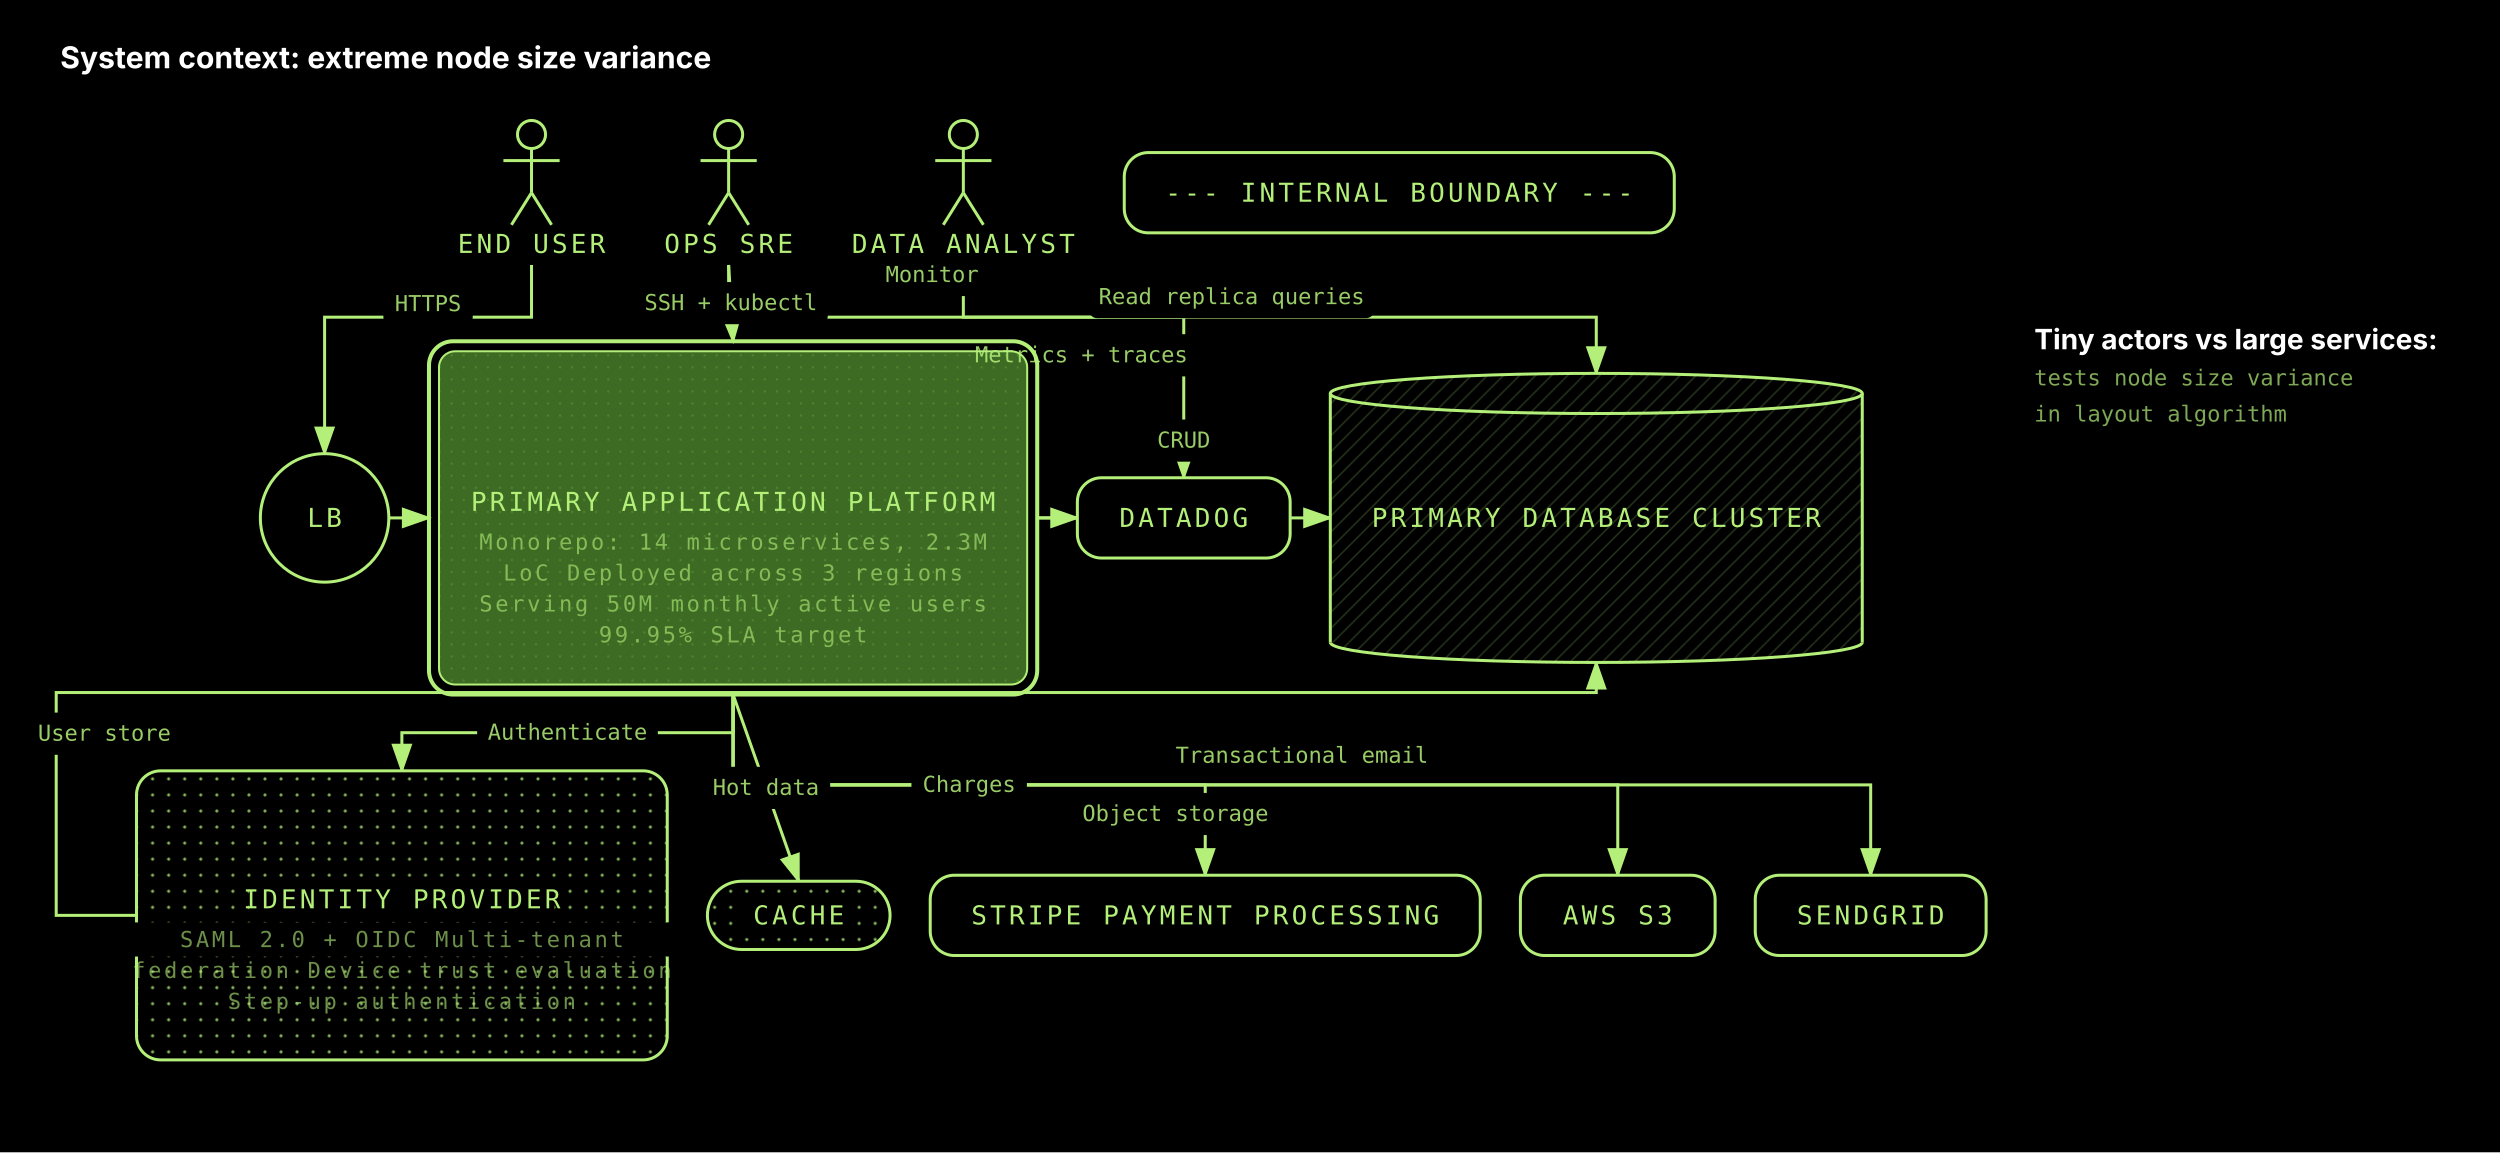
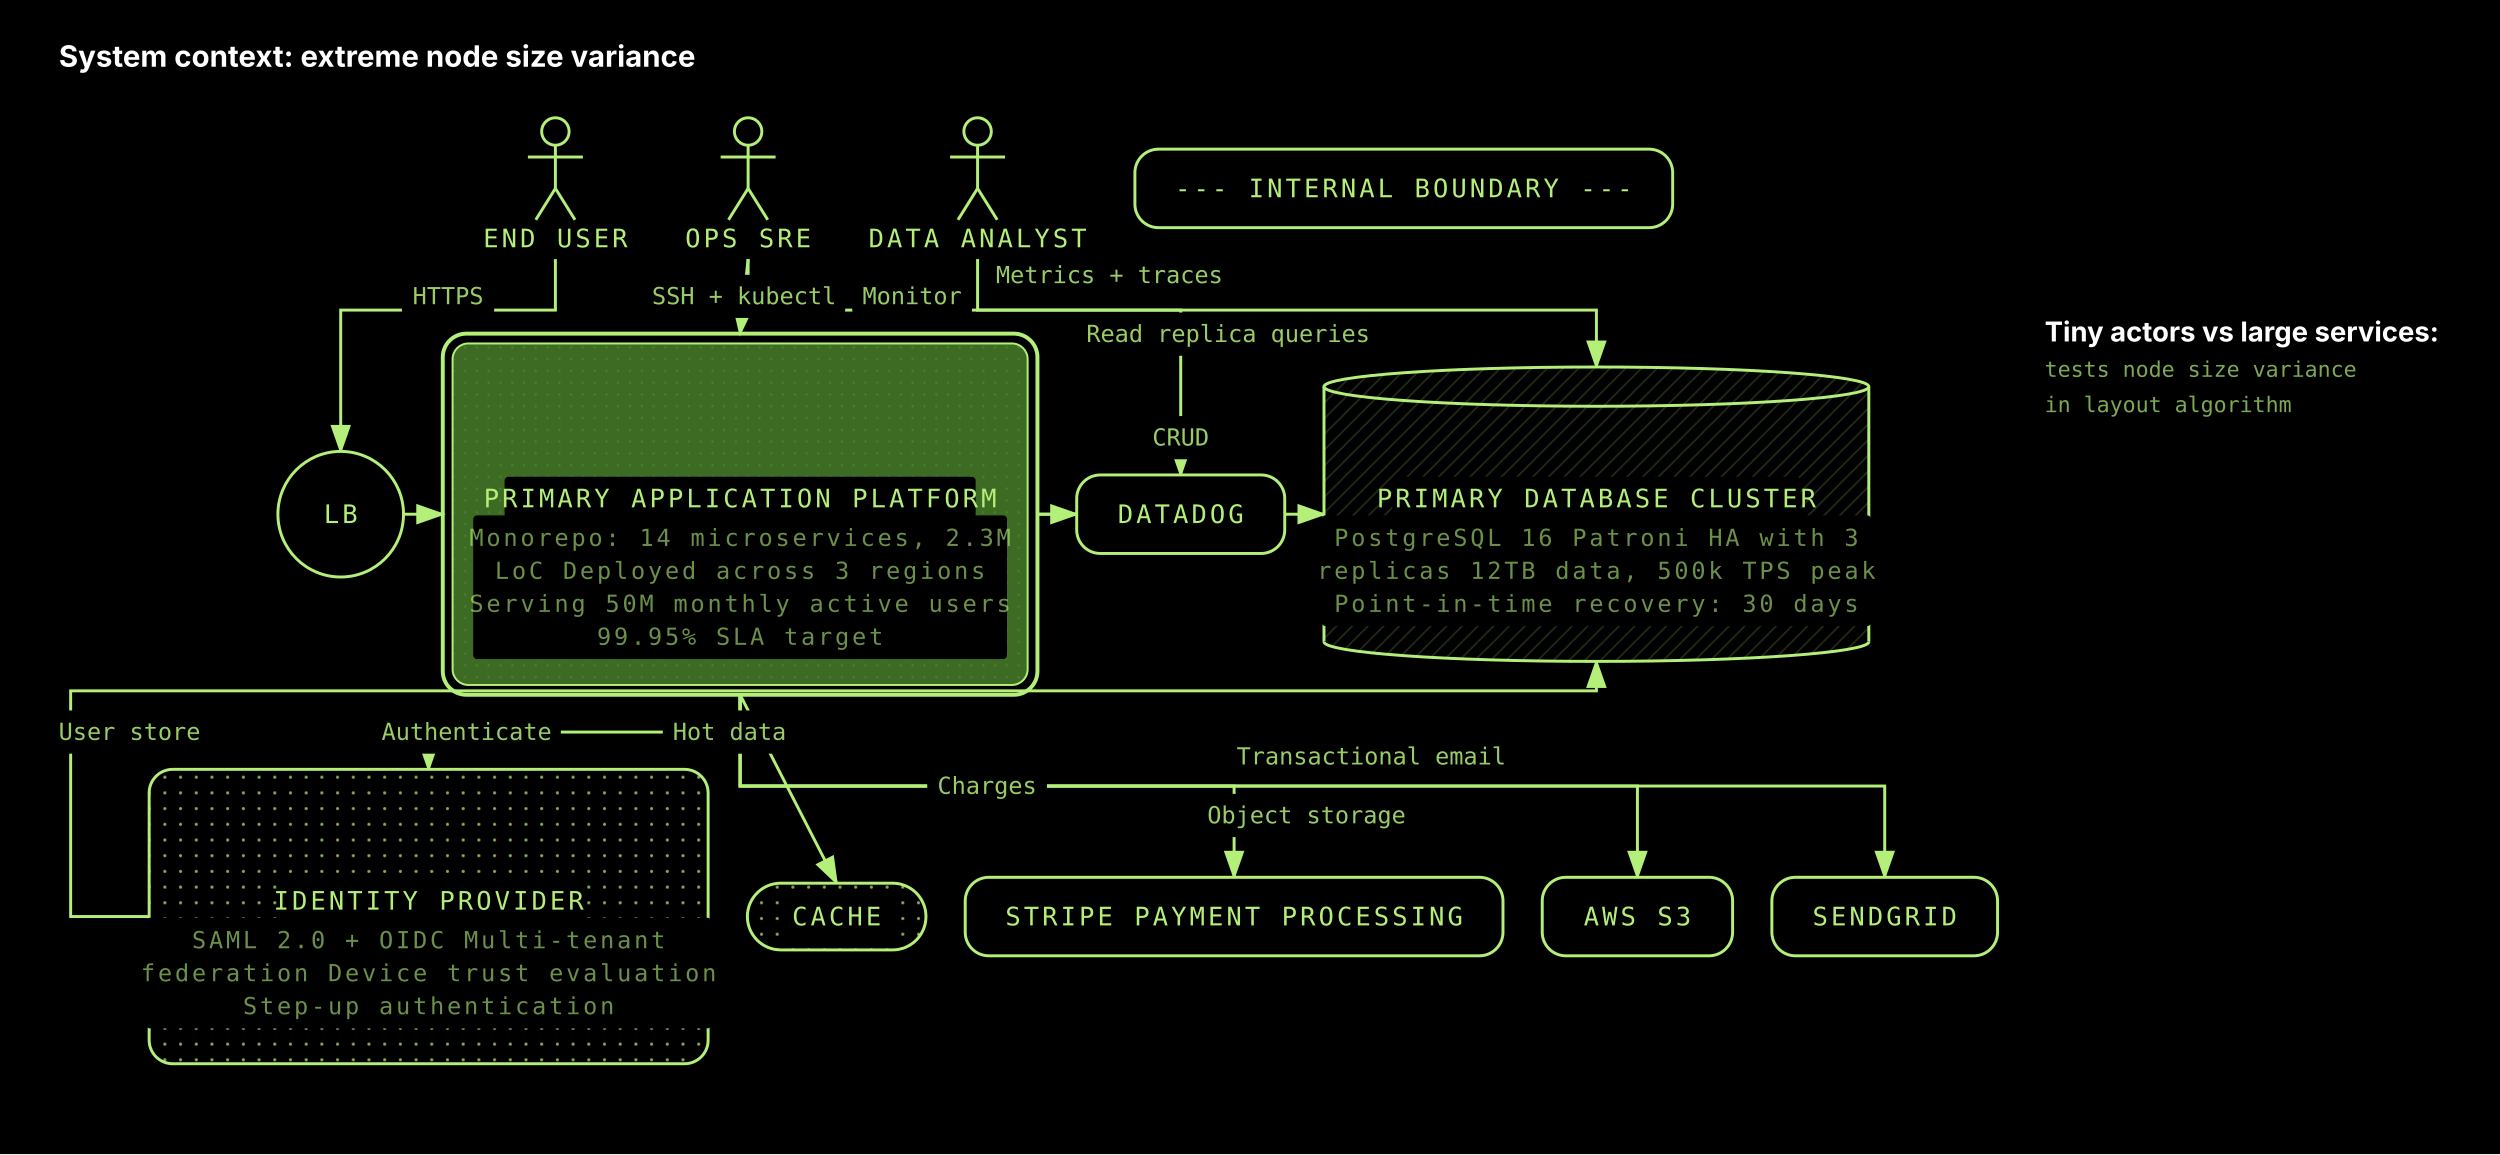
- <svg xmlns="http://www.w3.org/2000/svg" viewBox="0 0 1245.4 574" width="1245.4" height="574">
+ <svg xmlns="http://www.w3.org/2000/svg" viewBox="0 0 1273.8 588" width="1273.8" height="588">
  <defs>
    <pattern id="dotgrid" width="8" height="8" patternUnits="userSpaceOnUse">
      <rect width="8" height="8" fill="#000000" />
      <circle cx="4" cy="4" r="0.8" fill="#b4f079" opacity="0.7" />
    </pattern>
    <pattern id="crosshatch" width="8" height="8" patternUnits="userSpaceOnUse">
      <rect width="8" height="8" fill="#000000" />
      <path d="M0 8L8 0M-1 1L1 -1M7 9L9 7" stroke="#b4f079" stroke-width="0.8" opacity="0.2" />
    </pattern>
    <pattern id="hero" width="6" height="6" patternUnits="userSpaceOnUse">
      <rect width="6" height="6" fill="#3d6b23" />
      <circle cx="3" cy="3" r="0.6" fill="#5a9a35" opacity="0.5" />
    </pattern>
    <marker id="arrowhead" markerWidth="10" markerHeight="7" refX="9" refY="3.5" orient="auto" markerUnits="strokeWidth">
      <polygon points="0 0, 10 3.5, 0 7" fill="#b4f079" />
    </marker>
    <marker id="arrowhead-reverse" markerWidth="10" markerHeight="7" refX="1" refY="3.5" orient="auto" markerUnits="strokeWidth">
      <polygon points="10 0, 0 3.5, 10 7" fill="#b4f079" />
    </marker>
  </defs>
  <rect width="100%" height="100%" fill="#000000" />
  <g class="diagram">
    <text x="30" y="34" font-family="'Inter', 'Helvetica Neue', Arial, sans-serif" font-size="15" fill="#ffffff" font-weight="700">System context: extreme node size variance</text>
-     <polyline points="264.78,132 264.78,158 161.7,158 161.7,226" fill="none" stroke="#b4f079" stroke-width="1.5" marker-end="url(#arrowhead)" />
-     <line x1="193.7" y1="258" x2="213.7" y2="258" stroke="#b4f079" stroke-width="1.5" marker-end="url(#arrowhead)" />
-     <polyline points="362.98,132 362.98,158 589.7,158 589.7,238" fill="none" stroke="#b4f079" stroke-width="1.5" marker-end="url(#arrowhead)" />
-     <line x1="362.98" y1="132" x2="365.2" y2="170" stroke="#b4f079" stroke-width="1.5" marker-end="url(#arrowhead)" />
-     <polyline points="479.9,132 479.9,158 795.2,158 795.2,186" fill="none" stroke="#b4f079" stroke-width="1.5" marker-end="url(#arrowhead)" />
-     <polyline points="365.2,346 365.2,365 200.2,365 200.2,384" fill="none" stroke="#b4f079" stroke-width="1.5" marker-end="url(#arrowhead)" />
-     <line x1="365.2" y1="346" x2="397.9" y2="439" stroke="#b4f079" stroke-width="1.5" marker-end="url(#arrowhead)" />
-     <line x1="516.7" y1="258" x2="662.7" y2="258" stroke="#b4f079" stroke-width="1.5" marker-end="url(#arrowhead)" />
-     <polyline points="365.2,346 365.2,391 600.4,391 600.4,436" fill="none" stroke="#b4f079" stroke-width="1.5" marker-end="url(#arrowhead)" />
-     <polyline points="365.2,346 365.2,391 931.9,391 931.9,436" fill="none" stroke="#b4f079" stroke-width="1.5" marker-end="url(#arrowhead)" />
-     <polyline points="365.2,346 365.2,391 805.9,391 805.9,436" fill="none" stroke="#b4f079" stroke-width="1.5" marker-end="url(#arrowhead)" />
-     <line x1="516.7" y1="258" x2="536.7" y2="258" stroke="#b4f079" stroke-width="1.5" marker-end="url(#arrowhead)" />
-     <polyline points="68,456 28,456 28,345 795.2,345 795.2,330" fill="none" stroke="#b4f079" stroke-width="1.5" marker-end="url(#arrowhead)" />
-     <rect x="190.99" y="141" width="44.5" height="21" rx="4" fill="#000000" />
-     <rect x="435.59" y="126.5" width="57.5" height="21" rx="4" fill="#000000" />
-     <rect x="315.84" y="140.5" width="96.5" height="21" rx="4" fill="#000000" />
-     <rect x="542.55" y="137.5" width="142" height="21" rx="4" fill="#000000" />
-     <rect x="237.7" y="354.5" width="90" height="21" rx="4" fill="#000000" />
-     <rect x="349.55" y="382" width="64" height="21" rx="4" fill="#000000" />
-     <rect x="570.7" y="209" width="38" height="21" rx="4" fill="#000000" />
-     <rect x="454.05" y="380.5" width="57.5" height="21" rx="4" fill="#000000" />
-     <rect x="580.8" y="366" width="135.5" height="21" rx="4" fill="#000000" />
-     <rect x="534.05" y="395" width="103" height="21" rx="4" fill="#000000" />
-     <rect x="480.7" y="166.5" width="116" height="21" rx="4" fill="#000000" />
-     <rect x="13.5" y="355" width="77" height="21" rx="4" fill="#000000" />
-     <circle cx="264.78" cy="67" r="7" fill="none" stroke="#b4f079" stroke-width="1.5" />
-     <line x1="264.78" y1="74" x2="264.78" y2="96" stroke="#b4f079" stroke-width="1.5" />
-     <line x1="250.78" y1="80" x2="278.78" y2="80" stroke="#b4f079" stroke-width="1.5" />
-     <line x1="264.78" y1="96" x2="254.78" y2="112" stroke="#b4f079" stroke-width="1.5" />
-     <line x1="264.78" y1="96" x2="274.78" y2="112" stroke="#b4f079" stroke-width="1.5" />
-     <text x="264.78" y="126" font-family="'JetBrains Mono', 'Fira Code', 'SF Mono', 'Cascadia Code', monospace" font-size="13" fill="#b4f079" text-anchor="middle" letter-spacing="0.12em">END USER</text>
-     <circle cx="362.98" cy="67" r="7" fill="none" stroke="#b4f079" stroke-width="1.5" />
-     <line x1="362.98" y1="74" x2="362.98" y2="96" stroke="#b4f079" stroke-width="1.5" />
-     <line x1="348.98" y1="80" x2="376.98" y2="80" stroke="#b4f079" stroke-width="1.5" />
-     <line x1="362.98" y1="96" x2="352.98" y2="112" stroke="#b4f079" stroke-width="1.5" />
-     <line x1="362.98" y1="96" x2="372.98" y2="112" stroke="#b4f079" stroke-width="1.5" />
-     <text x="362.98" y="126" font-family="'JetBrains Mono', 'Fira Code', 'SF Mono', 'Cascadia Code', monospace" font-size="13" fill="#b4f079" text-anchor="middle" letter-spacing="0.12em">OPS SRE</text>
-     <circle cx="479.9" cy="67" r="7" fill="none" stroke="#b4f079" stroke-width="1.5" />
-     <line x1="479.9" y1="74" x2="479.9" y2="96" stroke="#b4f079" stroke-width="1.5" />
-     <line x1="465.9" y1="80" x2="493.9" y2="80" stroke="#b4f079" stroke-width="1.5" />
-     <line x1="479.9" y1="96" x2="469.9" y2="112" stroke="#b4f079" stroke-width="1.5" />
-     <line x1="479.9" y1="96" x2="489.9" y2="112" stroke="#b4f079" stroke-width="1.5" />
-     <text x="479.9" y="126" font-family="'JetBrains Mono', 'Fira Code', 'SF Mono', 'Cascadia Code', monospace" font-size="13" fill="#b4f079" text-anchor="middle" letter-spacing="0.12em">DATA ANALYST</text>
-     <rect x="213.7" y="170" width="303" height="176" rx="12" fill="none" stroke="#b4f079" stroke-width="2" />
-     <rect x="218.7" y="175" width="293" height="166" rx="8" fill="url(#hero)" stroke="#b4f079" stroke-width="1" />
-     <text x="365.2" y="250" font-family="'JetBrains Mono', 'Fira Code', 'SF Mono', 'Cascadia Code', monospace" font-size="13" fill="#b4f079" text-anchor="middle" dominant-baseline="central" letter-spacing="0.12em">PRIMARY APPLICATION PLATFORM</text>
-     <text x="365.2" y="270" font-family="'JetBrains Mono', 'Fira Code', 'SF Mono', 'Cascadia Code', monospace" font-size="11" fill="#b4f079" opacity="0.6" text-anchor="middle" dominant-baseline="central" letter-spacing="0.12em">Monorepo: 14 microservices, 2.3M</text>
-     <text x="365.2" y="285.4" font-family="'JetBrains Mono', 'Fira Code', 'SF Mono', 'Cascadia Code', monospace" font-size="11" fill="#b4f079" opacity="0.6" text-anchor="middle" dominant-baseline="central" letter-spacing="0.12em">LoC Deployed across 3 regions</text>
-     <text x="365.2" y="300.8" font-family="'JetBrains Mono', 'Fira Code', 'SF Mono', 'Cascadia Code', monospace" font-size="11" fill="#b4f079" opacity="0.6" text-anchor="middle" dominant-baseline="central" letter-spacing="0.12em">Serving 50M monthly active users</text>
-     <text x="365.2" y="316.2" font-family="'JetBrains Mono', 'Fira Code', 'SF Mono', 'Cascadia Code', monospace" font-size="11" fill="#b4f079" opacity="0.6" text-anchor="middle" dominant-baseline="central" letter-spacing="0.12em">99.95% SLA target</text>
-     <circle cx="161.7" cy="258" r="32" fill="#000000" stroke="#b4f079" stroke-width="1.5" />
-     <text x="161.7" y="258" font-family="'JetBrains Mono', 'Fira Code', 'SF Mono', 'Cascadia Code', monospace" font-size="13" fill="#b4f079" text-anchor="middle" dominant-baseline="central" letter-spacing="0.12em">LB</text>
-     <rect x="560.06" y="76" width="274" height="40" rx="12" fill="#000000" stroke="#b4f079" stroke-width="1.5" />
-     <text x="697.06" y="96" font-family="'JetBrains Mono', 'Fira Code', 'SF Mono', 'Cascadia Code', monospace" font-size="13" fill="#b4f079" text-anchor="middle" dominant-baseline="central" letter-spacing="0.12em">--- INTERNAL BOUNDARY ---</text>
-     <rect x="68" y="384" width="264.4" height="144" rx="12" fill="url(#dotgrid)" stroke="#b4f079" stroke-width="1.5" />
-     <rect x="124.2" y="436.9" width="152" height="22.2" fill="#000000" rx="2" />
-     <text x="200.2" y="448" font-family="'JetBrains Mono', 'Fira Code', 'SF Mono', 'Cascadia Code', monospace" font-size="13" fill="#b4f079" text-anchor="middle" dominant-baseline="central" letter-spacing="0.12em">IDENTITY PROVIDER</text>
-     <rect x="-151.8" y="459.5" width="704" height="17" fill="#000000" rx="2" />
-     <text x="200.2" y="468" font-family="'JetBrains Mono', 'Fira Code', 'SF Mono', 'Cascadia Code', monospace" font-size="11" fill="#b4f079" opacity="0.6" text-anchor="middle" dominant-baseline="central" letter-spacing="0.12em">SAML 2.0 + OIDC Multi-tenant</text>
-     <text x="200.2" y="483.4" font-family="'JetBrains Mono', 'Fira Code', 'SF Mono', 'Cascadia Code', monospace" font-size="11" fill="#b4f079" opacity="0.6" text-anchor="middle" dominant-baseline="central" letter-spacing="0.12em">federation Device trust evaluation</text>
-     <text x="200.2" y="498.8" font-family="'JetBrains Mono', 'Fira Code', 'SF Mono', 'Cascadia Code', monospace" font-size="11" fill="#b4f079" opacity="0.6" text-anchor="middle" dominant-baseline="central" letter-spacing="0.12em">Step-up authentication</text>
-     <rect x="352.4" y="439" width="91" height="34" rx="17" fill="url(#dotgrid)" stroke="#b4f079" stroke-width="1.5" />
-     <rect x="369.9" y="444.9" width="56" height="22.2" fill="#000000" rx="2" />
-     <text x="397.9" y="456" font-family="'JetBrains Mono', 'Fira Code', 'SF Mono', 'Cascadia Code', monospace" font-size="13" fill="#b4f079" text-anchor="middle" dominant-baseline="central" letter-spacing="0.12em">CACHE</text>
-     <rect x="662.7" y="196" width="265" height="124" fill="url(#crosshatch)" stroke="none" />
-     <line x1="662.7" y1="196" x2="662.7" y2="320" stroke="#b4f079" stroke-width="1.5" />
-     <line x1="927.7" y1="196" x2="927.7" y2="320" stroke="#b4f079" stroke-width="1.5" />
-     <ellipse cx="795.2" cy="196" rx="132.5" ry="10" fill="url(#crosshatch)" stroke="#b4f079" stroke-width="1.5" />
-     <path d="M662.7,320 A132.5,10 0 0,0 927.7,320" fill="url(#crosshatch)" stroke="#b4f079" stroke-width="1.5" />
-     <text x="795.2" y="258" font-family="'JetBrains Mono', 'Fira Code', 'SF Mono', 'Cascadia Code', monospace" font-size="13" fill="#b4f079" text-anchor="middle" dominant-baseline="central" letter-spacing="0.12em">PRIMARY DATABASE CLUSTER</text>
-     <rect x="463.4" y="436" width="274" height="40" rx="12" fill="#000000" stroke="#b4f079" stroke-width="1.5" />
-     <text x="600.4" y="456" font-family="'JetBrains Mono', 'Fira Code', 'SF Mono', 'Cascadia Code', monospace" font-size="13" fill="#b4f079" text-anchor="middle" dominant-baseline="central" letter-spacing="0.12em">STRIPE PAYMENT PROCESSING</text>
-     <rect x="536.7" y="238" width="106" height="40" rx="12" fill="#000000" stroke="#b4f079" stroke-width="1.5" />
-     <text x="589.7" y="258" font-family="'JetBrains Mono', 'Fira Code', 'SF Mono', 'Cascadia Code', monospace" font-size="13" fill="#b4f079" text-anchor="middle" dominant-baseline="central" letter-spacing="0.12em">DATADOG</text>
-     <rect x="757.4" y="436" width="97" height="40" rx="12" fill="#000000" stroke="#b4f079" stroke-width="1.5" />
-     <text x="805.9" y="456" font-family="'JetBrains Mono', 'Fira Code', 'SF Mono', 'Cascadia Code', monospace" font-size="13" fill="#b4f079" text-anchor="middle" dominant-baseline="central" letter-spacing="0.12em">AWS S3</text>
-     <rect x="874.4" y="436" width="115" height="40" rx="12" fill="#000000" stroke="#b4f079" stroke-width="1.5" />
-     <text x="931.9" y="456" font-family="'JetBrains Mono', 'Fira Code', 'SF Mono', 'Cascadia Code', monospace" font-size="13" fill="#b4f079" text-anchor="middle" dominant-baseline="central" letter-spacing="0.12em">SENDGRID</text>
-     <text x="213.24" y="155" font-family="'JetBrains Mono', 'Fira Code', 'SF Mono', 'Cascadia Code', monospace" font-size="11" fill="#b4f079" opacity="0.85" text-anchor="middle">HTTPS</text>
-     <text x="464.34" y="140.5" font-family="'JetBrains Mono', 'Fira Code', 'SF Mono', 'Cascadia Code', monospace" font-size="11" fill="#b4f079" opacity="0.85" text-anchor="middle">Monitor</text>
-     <text x="364.09" y="154.5" font-family="'JetBrains Mono', 'Fira Code', 'SF Mono', 'Cascadia Code', monospace" font-size="11" fill="#b4f079" opacity="0.85" text-anchor="middle">SSH + kubectl</text>
-     <text x="613.55" y="151.5" font-family="'JetBrains Mono', 'Fira Code', 'SF Mono', 'Cascadia Code', monospace" font-size="11" fill="#b4f079" opacity="0.85" text-anchor="middle">Read replica queries</text>
-     <text x="282.7" y="368.5" font-family="'JetBrains Mono', 'Fira Code', 'SF Mono', 'Cascadia Code', monospace" font-size="11" fill="#b4f079" opacity="0.85" text-anchor="middle">Authenticate</text>
-     <text x="381.55" y="396" font-family="'JetBrains Mono', 'Fira Code', 'SF Mono', 'Cascadia Code', monospace" font-size="11" fill="#b4f079" opacity="0.85" text-anchor="middle">Hot data</text>
-     <text x="589.7" y="223" font-family="'JetBrains Mono', 'Fira Code', 'SF Mono', 'Cascadia Code', monospace" font-size="11" fill="#b4f079" opacity="0.85" text-anchor="middle">CRUD</text>
-     <text x="482.8" y="394.5" font-family="'JetBrains Mono', 'Fira Code', 'SF Mono', 'Cascadia Code', monospace" font-size="11" fill="#b4f079" opacity="0.85" text-anchor="middle">Charges</text>
-     <text x="648.55" y="380" font-family="'JetBrains Mono', 'Fira Code', 'SF Mono', 'Cascadia Code', monospace" font-size="11" fill="#b4f079" opacity="0.85" text-anchor="middle">Transactional email</text>
-     <text x="585.55" y="409" font-family="'JetBrains Mono', 'Fira Code', 'SF Mono', 'Cascadia Code', monospace" font-size="11" fill="#b4f079" opacity="0.85" text-anchor="middle">Object storage</text>
-     <text x="538.7" y="180.5" font-family="'JetBrains Mono', 'Fira Code', 'SF Mono', 'Cascadia Code', monospace" font-size="11" fill="#b4f079" opacity="0.85" text-anchor="middle">Metrics + traces</text>
-     <text x="52" y="369" font-family="'JetBrains Mono', 'Fira Code', 'SF Mono', 'Cascadia Code', monospace" font-size="11" fill="#b4f079" opacity="0.85" text-anchor="middle">User store</text>
-     <text x="1013.4" y="174" font-family="'Inter', 'Helvetica Neue', Arial, sans-serif" font-size="14" fill="#ffffff" font-weight="700">Tiny actors vs large services:</text>
-     <text x="1013.4" y="192" font-family="'JetBrains Mono', 'Fira Code', 'SF Mono', 'Cascadia Code', monospace" font-size="11" fill="#b4f079" opacity="0.7">tests node size variance</text>
-     <text x="1013.4" y="210" font-family="'JetBrains Mono', 'Fira Code', 'SF Mono', 'Cascadia Code', monospace" font-size="11" fill="#b4f079" opacity="0.7">in layout algorithm</text>
+     <polyline points="282.98,132 282.98,158 173.6,158 173.6,230" fill="none" stroke="#b4f079" stroke-width="1.5" marker-end="url(#arrowhead)" />
+     <line x1="205.6" y1="262" x2="225.6" y2="262" stroke="#b4f079" stroke-width="1.5" marker-end="url(#arrowhead)" />
+     <polyline points="381.18,132 381.18,158 601.6,158 601.6,242" fill="none" stroke="#b4f079" stroke-width="1.5" marker-end="url(#arrowhead)" />
+     <line x1="381.18" y1="132" x2="377.1" y2="170" stroke="#b4f079" stroke-width="1.5" marker-end="url(#arrowhead)" />
+     <polyline points="498.1,132 498.1,158 813.4,158 813.4,187" fill="none" stroke="#b4f079" stroke-width="1.5" marker-end="url(#arrowhead)" />
+     <polyline points="377.1,354 377.1,373 218.4,373 218.4,392" fill="none" stroke="#b4f079" stroke-width="1.5" marker-end="url(#arrowhead)" />
+     <line x1="377.1" y1="354" x2="426.3" y2="450" stroke="#b4f079" stroke-width="1.5" marker-end="url(#arrowhead)" />
+     <line x1="528.6" y1="262" x2="674.6" y2="262" stroke="#b4f079" stroke-width="1.5" marker-end="url(#arrowhead)" />
+     <polyline points="377.1,354 377.1,400.5 628.8,400.5 628.8,447" fill="none" stroke="#b4f079" stroke-width="1.5" marker-end="url(#arrowhead)" />
+     <polyline points="377.1,354 377.1,400.5 960.3,400.5 960.3,447" fill="none" stroke="#b4f079" stroke-width="1.5" marker-end="url(#arrowhead)" />
+     <polyline points="377.1,354 377.1,400.5 834.3,400.5 834.3,447" fill="none" stroke="#b4f079" stroke-width="1.5" marker-end="url(#arrowhead)" />
+     <line x1="528.6" y1="262" x2="548.6" y2="262" stroke="#b4f079" stroke-width="1.5" marker-end="url(#arrowhead)" />
+     <polyline points="76,467 36,467 36,352 813.4,352 813.4,337" fill="none" stroke="#b4f079" stroke-width="1.5" marker-end="url(#arrowhead)" />
+     <rect x="204.79" y="140" width="47" height="22" rx="4" fill="#000000" />
+     <rect x="434.245" y="140" width="61" height="22" rx="4" fill="#000000" />
+     <rect x="327.64" y="140" width="103" height="22" rx="4" fill="#000000" />
+     <rect x="549.75" y="159.25" width="152" height="22" rx="4" fill="#000000" />
+     <rect x="189.75" y="362" width="96" height="22" rx="4" fill="#000000" />
+     <rect x="337.7" y="362" width="68" height="22" rx="4" fill="#000000" />
+     <rect x="581.6" y="212" width="40" height="22" rx="4" fill="#000000" />
+     <rect x="472.45" y="389.5" width="61" height="22" rx="4" fill="#000000" />
+     <rect x="626.2" y="374.5" width="145" height="22" rx="4" fill="#000000" />
+     <rect x="610.7" y="404.5" width="110" height="22" rx="4" fill="#000000" />
+     <rect x="503.245" y="129.25" width="124" height="22" rx="4" fill="#000000" />
+     <rect x="25" y="362" width="82" height="22" rx="4" fill="#000000" />
+     <circle cx="282.98" cy="67" r="7" fill="none" stroke="#b4f079" stroke-width="1.5" />
+     <line x1="282.98" y1="74" x2="282.98" y2="96" stroke="#b4f079" stroke-width="1.5" />
+     <line x1="268.98" y1="80" x2="296.98" y2="80" stroke="#b4f079" stroke-width="1.5" />
+     <line x1="282.98" y1="96" x2="272.98" y2="112" stroke="#b4f079" stroke-width="1.5" />
+     <line x1="282.98" y1="96" x2="292.98" y2="112" stroke="#b4f079" stroke-width="1.5" />
+     <text x="282.98" y="126" font-family="'JetBrains Mono', 'Fira Code', 'SF Mono', 'Cascadia Code', monospace" font-size="13" fill="#b4f079" text-anchor="middle" letter-spacing="0.12em">END USER</text>
+     <circle cx="381.18" cy="67" r="7" fill="none" stroke="#b4f079" stroke-width="1.5" />
+     <line x1="381.18" y1="74" x2="381.18" y2="96" stroke="#b4f079" stroke-width="1.5" />
+     <line x1="367.18" y1="80" x2="395.18" y2="80" stroke="#b4f079" stroke-width="1.5" />
+     <line x1="381.18" y1="96" x2="371.18" y2="112" stroke="#b4f079" stroke-width="1.5" />
+     <line x1="381.18" y1="96" x2="391.18" y2="112" stroke="#b4f079" stroke-width="1.5" />
+     <text x="381.18" y="126" font-family="'JetBrains Mono', 'Fira Code', 'SF Mono', 'Cascadia Code', monospace" font-size="13" fill="#b4f079" text-anchor="middle" letter-spacing="0.12em">OPS SRE</text>
+     <circle cx="498.1" cy="67" r="7" fill="none" stroke="#b4f079" stroke-width="1.5" />
+     <line x1="498.1" y1="74" x2="498.1" y2="96" stroke="#b4f079" stroke-width="1.5" />
+     <line x1="484.1" y1="80" x2="512.1" y2="80" stroke="#b4f079" stroke-width="1.5" />
+     <line x1="498.1" y1="96" x2="488.1" y2="112" stroke="#b4f079" stroke-width="1.5" />
+     <line x1="498.1" y1="96" x2="508.1" y2="112" stroke="#b4f079" stroke-width="1.5" />
+     <text x="498.1" y="126" font-family="'JetBrains Mono', 'Fira Code', 'SF Mono', 'Cascadia Code', monospace" font-size="13" fill="#b4f079" text-anchor="middle" letter-spacing="0.12em">DATA ANALYST</text>
+     <rect x="225.6" y="170" width="303" height="184" rx="12" fill="none" stroke="#b4f079" stroke-width="2" />
+     <rect x="230.6" y="175" width="293" height="174" rx="8" fill="url(#hero)" stroke="#b4f079" stroke-width="1" />
+     <rect x="257.1" y="242.9" width="240" height="22.2" fill="#000000" rx="2" />
+     <text x="377.1" y="254" font-family="'JetBrains Mono', 'Fira Code', 'SF Mono', 'Cascadia Code', monospace" font-size="13" fill="#b4f079" text-anchor="middle" dominant-baseline="central" letter-spacing="0.12em">PRIMARY APPLICATION PLATFORM</text>
+     <rect x="241.1" y="262.6" width="272" height="73.2" fill="#000000" rx="2" />
+     <text x="377.1" y="274" font-family="'JetBrains Mono', 'Fira Code', 'SF Mono', 'Cascadia Code', monospace" font-size="12" fill="#b4f079" opacity="0.6" text-anchor="middle" dominant-baseline="central" letter-spacing="0.12em">Monorepo: 14 microservices, 2.3M</text>
+     <text x="377.1" y="290.8" font-family="'JetBrains Mono', 'Fira Code', 'SF Mono', 'Cascadia Code', monospace" font-size="12" fill="#b4f079" opacity="0.6" text-anchor="middle" dominant-baseline="central" letter-spacing="0.12em">LoC Deployed across 3 regions</text>
+     <text x="377.1" y="307.6" font-family="'JetBrains Mono', 'Fira Code', 'SF Mono', 'Cascadia Code', monospace" font-size="12" fill="#b4f079" opacity="0.6" text-anchor="middle" dominant-baseline="central" letter-spacing="0.12em">Serving 50M monthly active users</text>
+     <text x="377.1" y="324.4" font-family="'JetBrains Mono', 'Fira Code', 'SF Mono', 'Cascadia Code', monospace" font-size="12" fill="#b4f079" opacity="0.6" text-anchor="middle" dominant-baseline="central" letter-spacing="0.12em">99.95% SLA target</text>
+     <circle cx="173.6" cy="262" r="32" fill="#000000" stroke="#b4f079" stroke-width="1.5" />
+     <text x="173.6" y="262" font-family="'JetBrains Mono', 'Fira Code', 'SF Mono', 'Cascadia Code', monospace" font-size="13" fill="#b4f079" text-anchor="middle" dominant-baseline="central" letter-spacing="0.12em">LB</text>
+     <rect x="578.26" y="76" width="274" height="40" rx="12" fill="#000000" stroke="#b4f079" stroke-width="1.5" />
+     <text x="715.26" y="96" font-family="'JetBrains Mono', 'Fira Code', 'SF Mono', 'Cascadia Code', monospace" font-size="13" fill="#b4f079" text-anchor="middle" dominant-baseline="central" letter-spacing="0.12em">--- INTERNAL BOUNDARY ---</text>
+     <rect x="76" y="392" width="284.8" height="150" rx="12" fill="url(#dotgrid)" stroke="#b4f079" stroke-width="1.5" />
+     <rect x="142.4" y="447.9" width="152" height="22.2" fill="#000000" rx="2" />
+     <text x="218.4" y="459" font-family="'JetBrains Mono', 'Fira Code', 'SF Mono', 'Cascadia Code', monospace" font-size="13" fill="#b4f079" text-anchor="middle" dominant-baseline="central" letter-spacing="0.12em">IDENTITY PROVIDER</text>
+     <rect x="74.4" y="467.6" width="288" height="56.4" fill="#000000" rx="2" />
+     <text x="218.4" y="479" font-family="'JetBrains Mono', 'Fira Code', 'SF Mono', 'Cascadia Code', monospace" font-size="12" fill="#b4f079" opacity="0.6" text-anchor="middle" dominant-baseline="central" letter-spacing="0.12em">SAML 2.0 + OIDC Multi-tenant</text>
+     <text x="218.4" y="495.8" font-family="'JetBrains Mono', 'Fira Code', 'SF Mono', 'Cascadia Code', monospace" font-size="12" fill="#b4f079" opacity="0.6" text-anchor="middle" dominant-baseline="central" letter-spacing="0.12em">federation Device trust evaluation</text>
+     <text x="218.4" y="512.6" font-family="'JetBrains Mono', 'Fira Code', 'SF Mono', 'Cascadia Code', monospace" font-size="12" fill="#b4f079" opacity="0.6" text-anchor="middle" dominant-baseline="central" letter-spacing="0.12em">Step-up authentication</text>
+     <rect x="380.8" y="450" width="91" height="34" rx="17" fill="url(#dotgrid)" stroke="#b4f079" stroke-width="1.5" />
+     <rect x="398.3" y="455.9" width="56" height="22.2" fill="#000000" rx="2" />
+     <text x="426.3" y="467" font-family="'JetBrains Mono', 'Fira Code', 'SF Mono', 'Cascadia Code', monospace" font-size="13" fill="#b4f079" text-anchor="middle" dominant-baseline="central" letter-spacing="0.12em">CACHE</text>
+     <rect x="674.6" y="197" width="277.6" height="130" fill="url(#crosshatch)" stroke="none" />
+     <line x1="674.6" y1="197" x2="674.6" y2="327" stroke="#b4f079" stroke-width="1.5" />
+     <line x1="952.2" y1="197" x2="952.2" y2="327" stroke="#b4f079" stroke-width="1.5" />
+     <ellipse cx="813.4" cy="197" rx="138.8" ry="10" fill="url(#crosshatch)" stroke="#b4f079" stroke-width="1.5" />
+     <path d="M674.6,327 A138.8,10 0 0,0 952.2,327" fill="url(#crosshatch)" stroke="#b4f079" stroke-width="1.5" />
+     <rect x="709.4" y="242.9" width="208" height="22.2" fill="#000000" rx="2" />
+     <text x="813.4" y="254" font-family="'JetBrains Mono', 'Fira Code', 'SF Mono', 'Cascadia Code', monospace" font-size="13" fill="#b4f079" text-anchor="middle" dominant-baseline="central" letter-spacing="0.12em">PRIMARY DATABASE CLUSTER</text>
+     <rect x="673.4" y="262.6" width="280" height="56.4" fill="#000000" rx="2" />
+     <text x="813.4" y="274" font-family="'JetBrains Mono', 'Fira Code', 'SF Mono', 'Cascadia Code', monospace" font-size="12" fill="#b4f079" opacity="0.6" text-anchor="middle" dominant-baseline="central" letter-spacing="0.12em">PostgreSQL 16 Patroni HA with 3</text>
+     <text x="813.4" y="290.8" font-family="'JetBrains Mono', 'Fira Code', 'SF Mono', 'Cascadia Code', monospace" font-size="12" fill="#b4f079" opacity="0.6" text-anchor="middle" dominant-baseline="central" letter-spacing="0.12em">replicas 12TB data, 500k TPS peak</text>
+     <text x="813.4" y="307.6" font-family="'JetBrains Mono', 'Fira Code', 'SF Mono', 'Cascadia Code', monospace" font-size="12" fill="#b4f079" opacity="0.6" text-anchor="middle" dominant-baseline="central" letter-spacing="0.12em">Point-in-time recovery: 30 days</text>
+     <rect x="491.8" y="447" width="274" height="40" rx="12" fill="#000000" stroke="#b4f079" stroke-width="1.5" />
+     <text x="628.8" y="467" font-family="'JetBrains Mono', 'Fira Code', 'SF Mono', 'Cascadia Code', monospace" font-size="13" fill="#b4f079" text-anchor="middle" dominant-baseline="central" letter-spacing="0.12em">STRIPE PAYMENT PROCESSING</text>
+     <rect x="548.6" y="242" width="106" height="40" rx="12" fill="#000000" stroke="#b4f079" stroke-width="1.5" />
+     <text x="601.6" y="262" font-family="'JetBrains Mono', 'Fira Code', 'SF Mono', 'Cascadia Code', monospace" font-size="13" fill="#b4f079" text-anchor="middle" dominant-baseline="central" letter-spacing="0.12em">DATADOG</text>
+     <rect x="785.8" y="447" width="97" height="40" rx="12" fill="#000000" stroke="#b4f079" stroke-width="1.5" />
+     <text x="834.3" y="467" font-family="'JetBrains Mono', 'Fira Code', 'SF Mono', 'Cascadia Code', monospace" font-size="13" fill="#b4f079" text-anchor="middle" dominant-baseline="central" letter-spacing="0.12em">AWS S3</text>
+     <rect x="902.8" y="447" width="115" height="40" rx="12" fill="#000000" stroke="#b4f079" stroke-width="1.5" />
+     <text x="960.3" y="467" font-family="'JetBrains Mono', 'Fira Code', 'SF Mono', 'Cascadia Code', monospace" font-size="13" fill="#b4f079" text-anchor="middle" dominant-baseline="central" letter-spacing="0.12em">SENDGRID</text>
+     <text x="228.29" y="155" font-family="'JetBrains Mono', 'Fira Code', 'SF Mono', 'Cascadia Code', monospace" font-size="12" fill="#b4f079" opacity="0.85" text-anchor="middle">HTTPS</text>
+     <text x="464.745" y="155" font-family="'JetBrains Mono', 'Fira Code', 'SF Mono', 'Cascadia Code', monospace" font-size="12" fill="#b4f079" opacity="0.85" text-anchor="middle">Monitor</text>
+     <text x="379.14" y="155" font-family="'JetBrains Mono', 'Fira Code', 'SF Mono', 'Cascadia Code', monospace" font-size="12" fill="#b4f079" opacity="0.85" text-anchor="middle">SSH + kubectl</text>
+     <text x="625.75" y="174.25" font-family="'JetBrains Mono', 'Fira Code', 'SF Mono', 'Cascadia Code', monospace" font-size="12" fill="#b4f079" opacity="0.85" text-anchor="middle">Read replica queries</text>
+     <text x="237.75" y="377" font-family="'JetBrains Mono', 'Fira Code', 'SF Mono', 'Cascadia Code', monospace" font-size="12" fill="#b4f079" opacity="0.85" text-anchor="middle">Authenticate</text>
+     <text x="371.7" y="377" font-family="'JetBrains Mono', 'Fira Code', 'SF Mono', 'Cascadia Code', monospace" font-size="12" fill="#b4f079" opacity="0.85" text-anchor="middle">Hot data</text>
+     <text x="601.6" y="227" font-family="'JetBrains Mono', 'Fira Code', 'SF Mono', 'Cascadia Code', monospace" font-size="12" fill="#b4f079" opacity="0.85" text-anchor="middle">CRUD</text>
+     <text x="502.95" y="404.5" font-family="'JetBrains Mono', 'Fira Code', 'SF Mono', 'Cascadia Code', monospace" font-size="12" fill="#b4f079" opacity="0.85" text-anchor="middle">Charges</text>
+     <text x="698.7" y="389.5" font-family="'JetBrains Mono', 'Fira Code', 'SF Mono', 'Cascadia Code', monospace" font-size="12" fill="#b4f079" opacity="0.85" text-anchor="middle">Transactional email</text>
+     <text x="665.7" y="419.5" font-family="'JetBrains Mono', 'Fira Code', 'SF Mono', 'Cascadia Code', monospace" font-size="12" fill="#b4f079" opacity="0.85" text-anchor="middle">Object storage</text>
+     <text x="565.245" y="144.25" font-family="'JetBrains Mono', 'Fira Code', 'SF Mono', 'Cascadia Code', monospace" font-size="12" fill="#b4f079" opacity="0.85" text-anchor="middle">Metrics + traces</text>
+     <text x="66" y="377" font-family="'JetBrains Mono', 'Fira Code', 'SF Mono', 'Cascadia Code', monospace" font-size="12" fill="#b4f079" opacity="0.85" text-anchor="middle">User store</text>
+     <text x="1041.8" y="174" font-family="'Inter', 'Helvetica Neue', Arial, sans-serif" font-size="14" fill="#ffffff" font-weight="700">Tiny actors vs large services:</text>
+     <text x="1041.8" y="192" font-family="'JetBrains Mono', 'Fira Code', 'SF Mono', 'Cascadia Code', monospace" font-size="11" fill="#b4f079" opacity="0.7">tests node size variance</text>
+     <text x="1041.8" y="210" font-family="'JetBrains Mono', 'Fira Code', 'SF Mono', 'Cascadia Code', monospace" font-size="11" fill="#b4f079" opacity="0.7">in layout algorithm</text>
  </g>
</svg>
